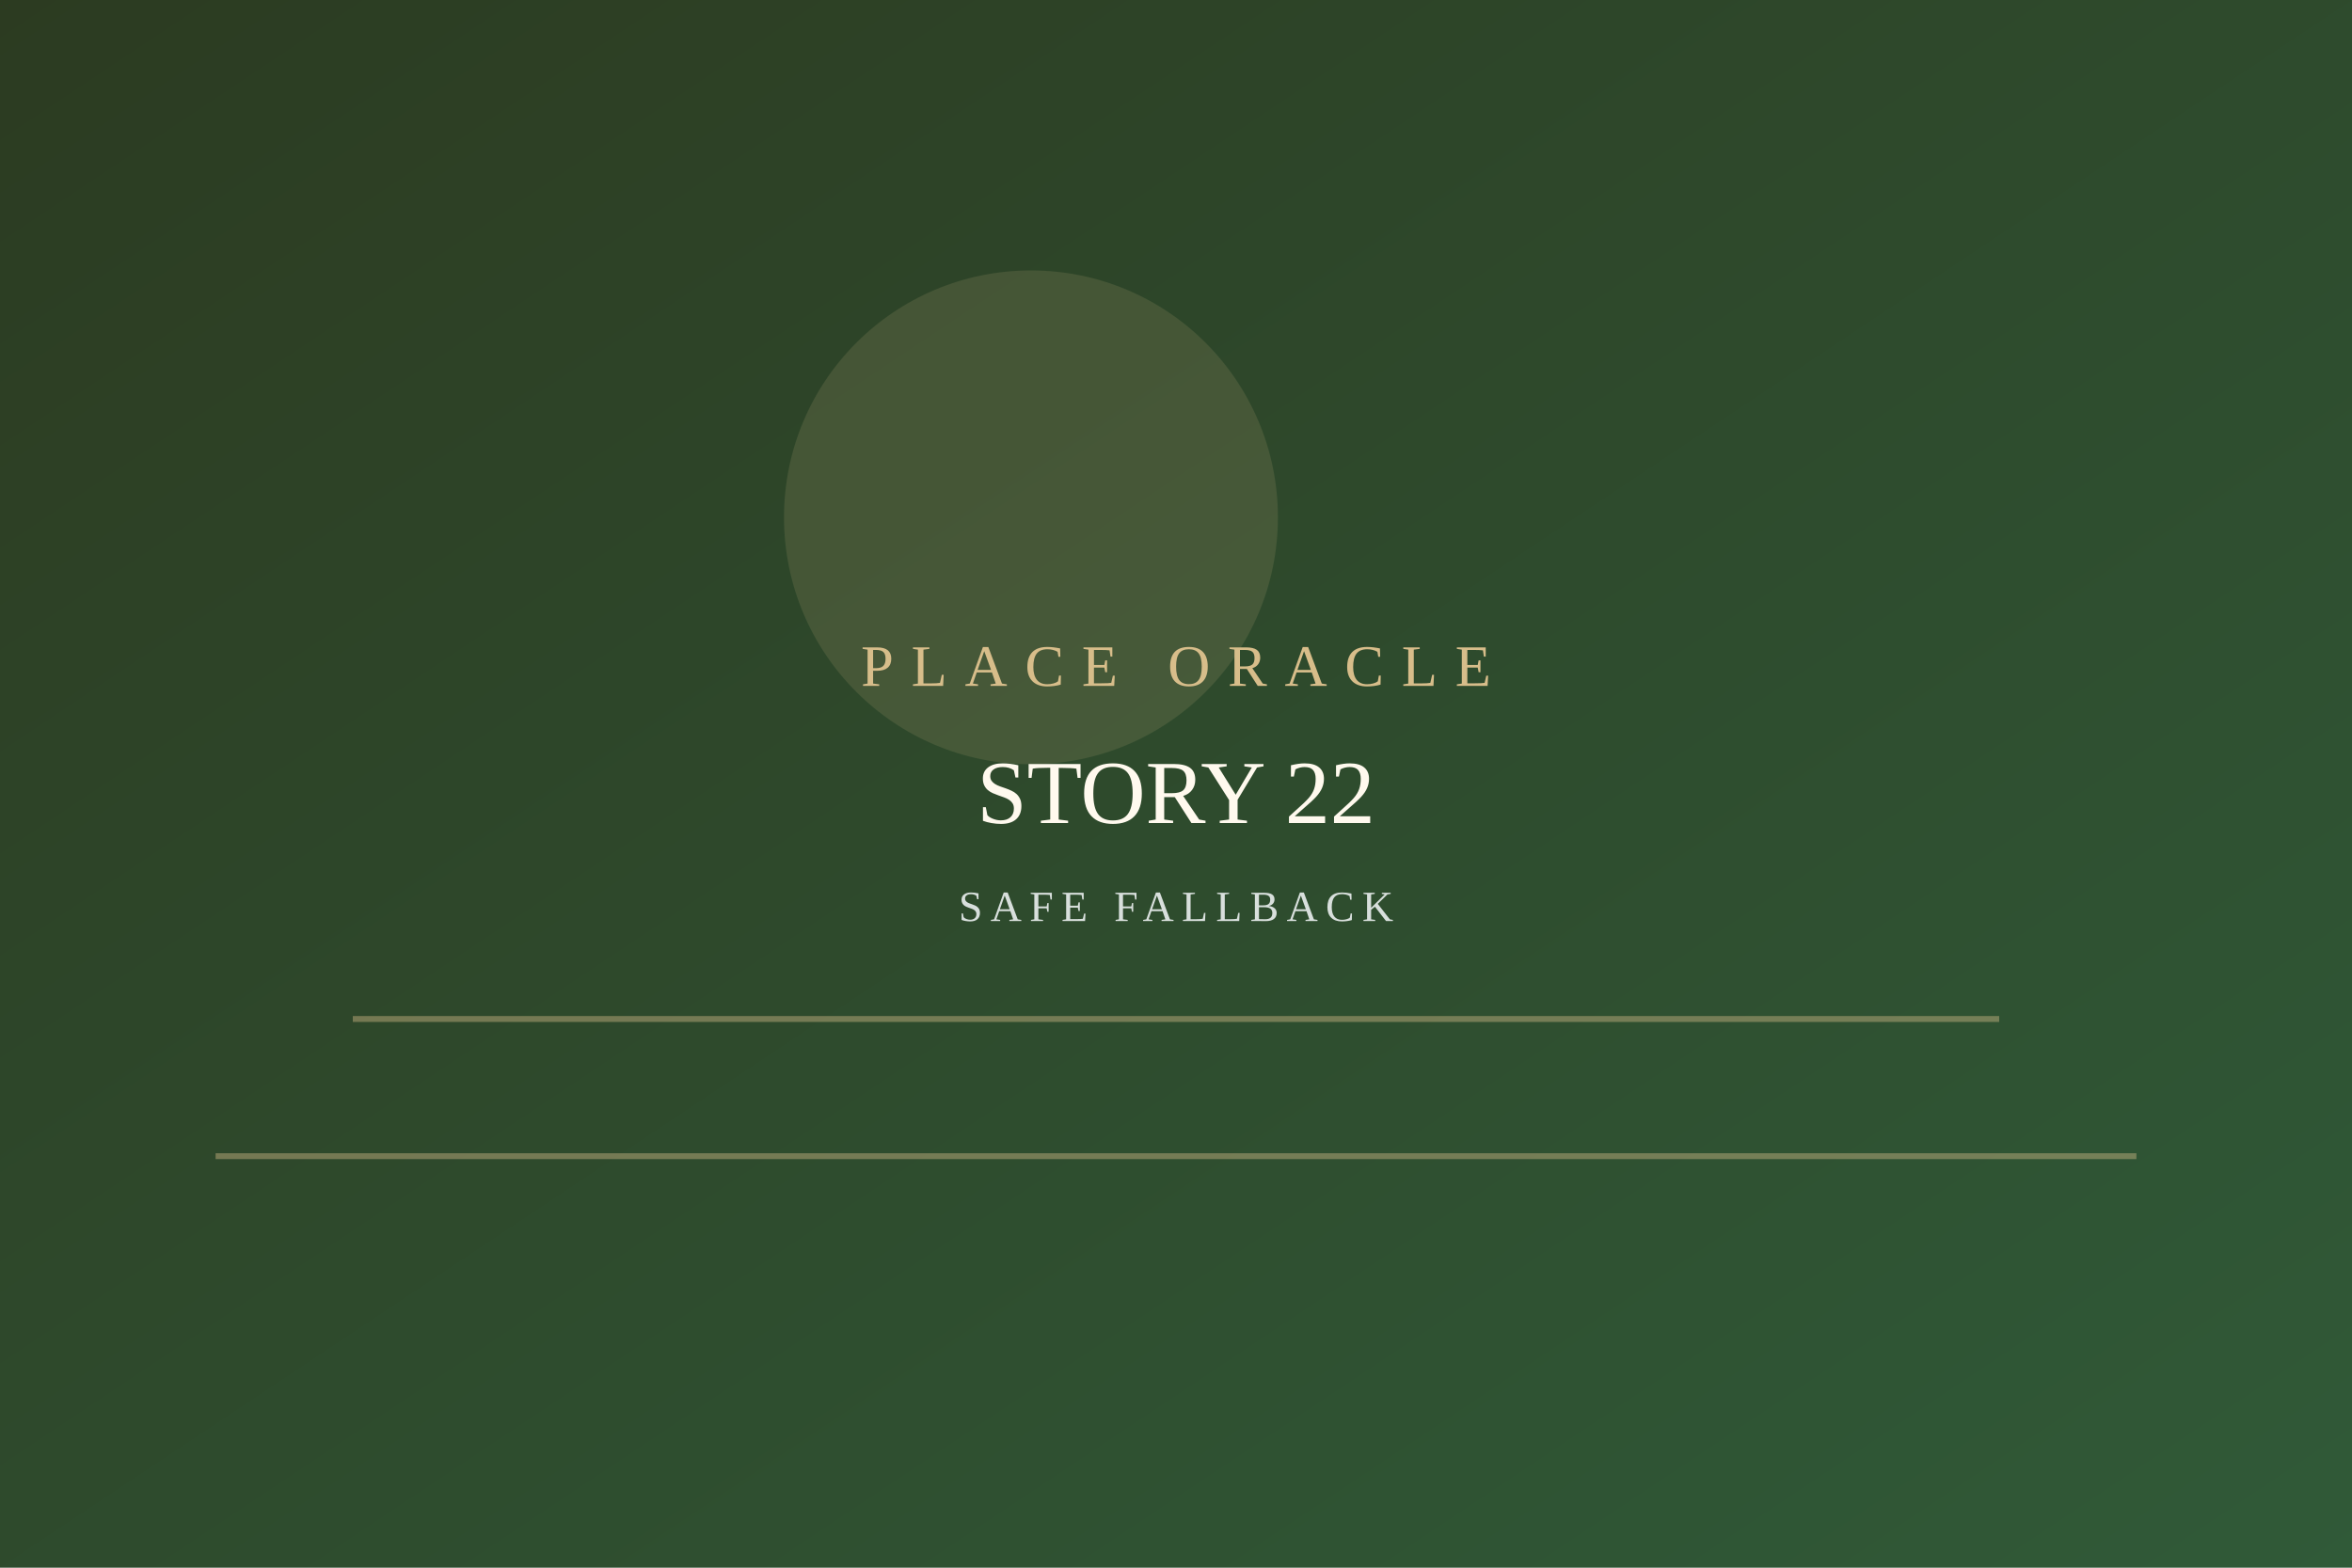
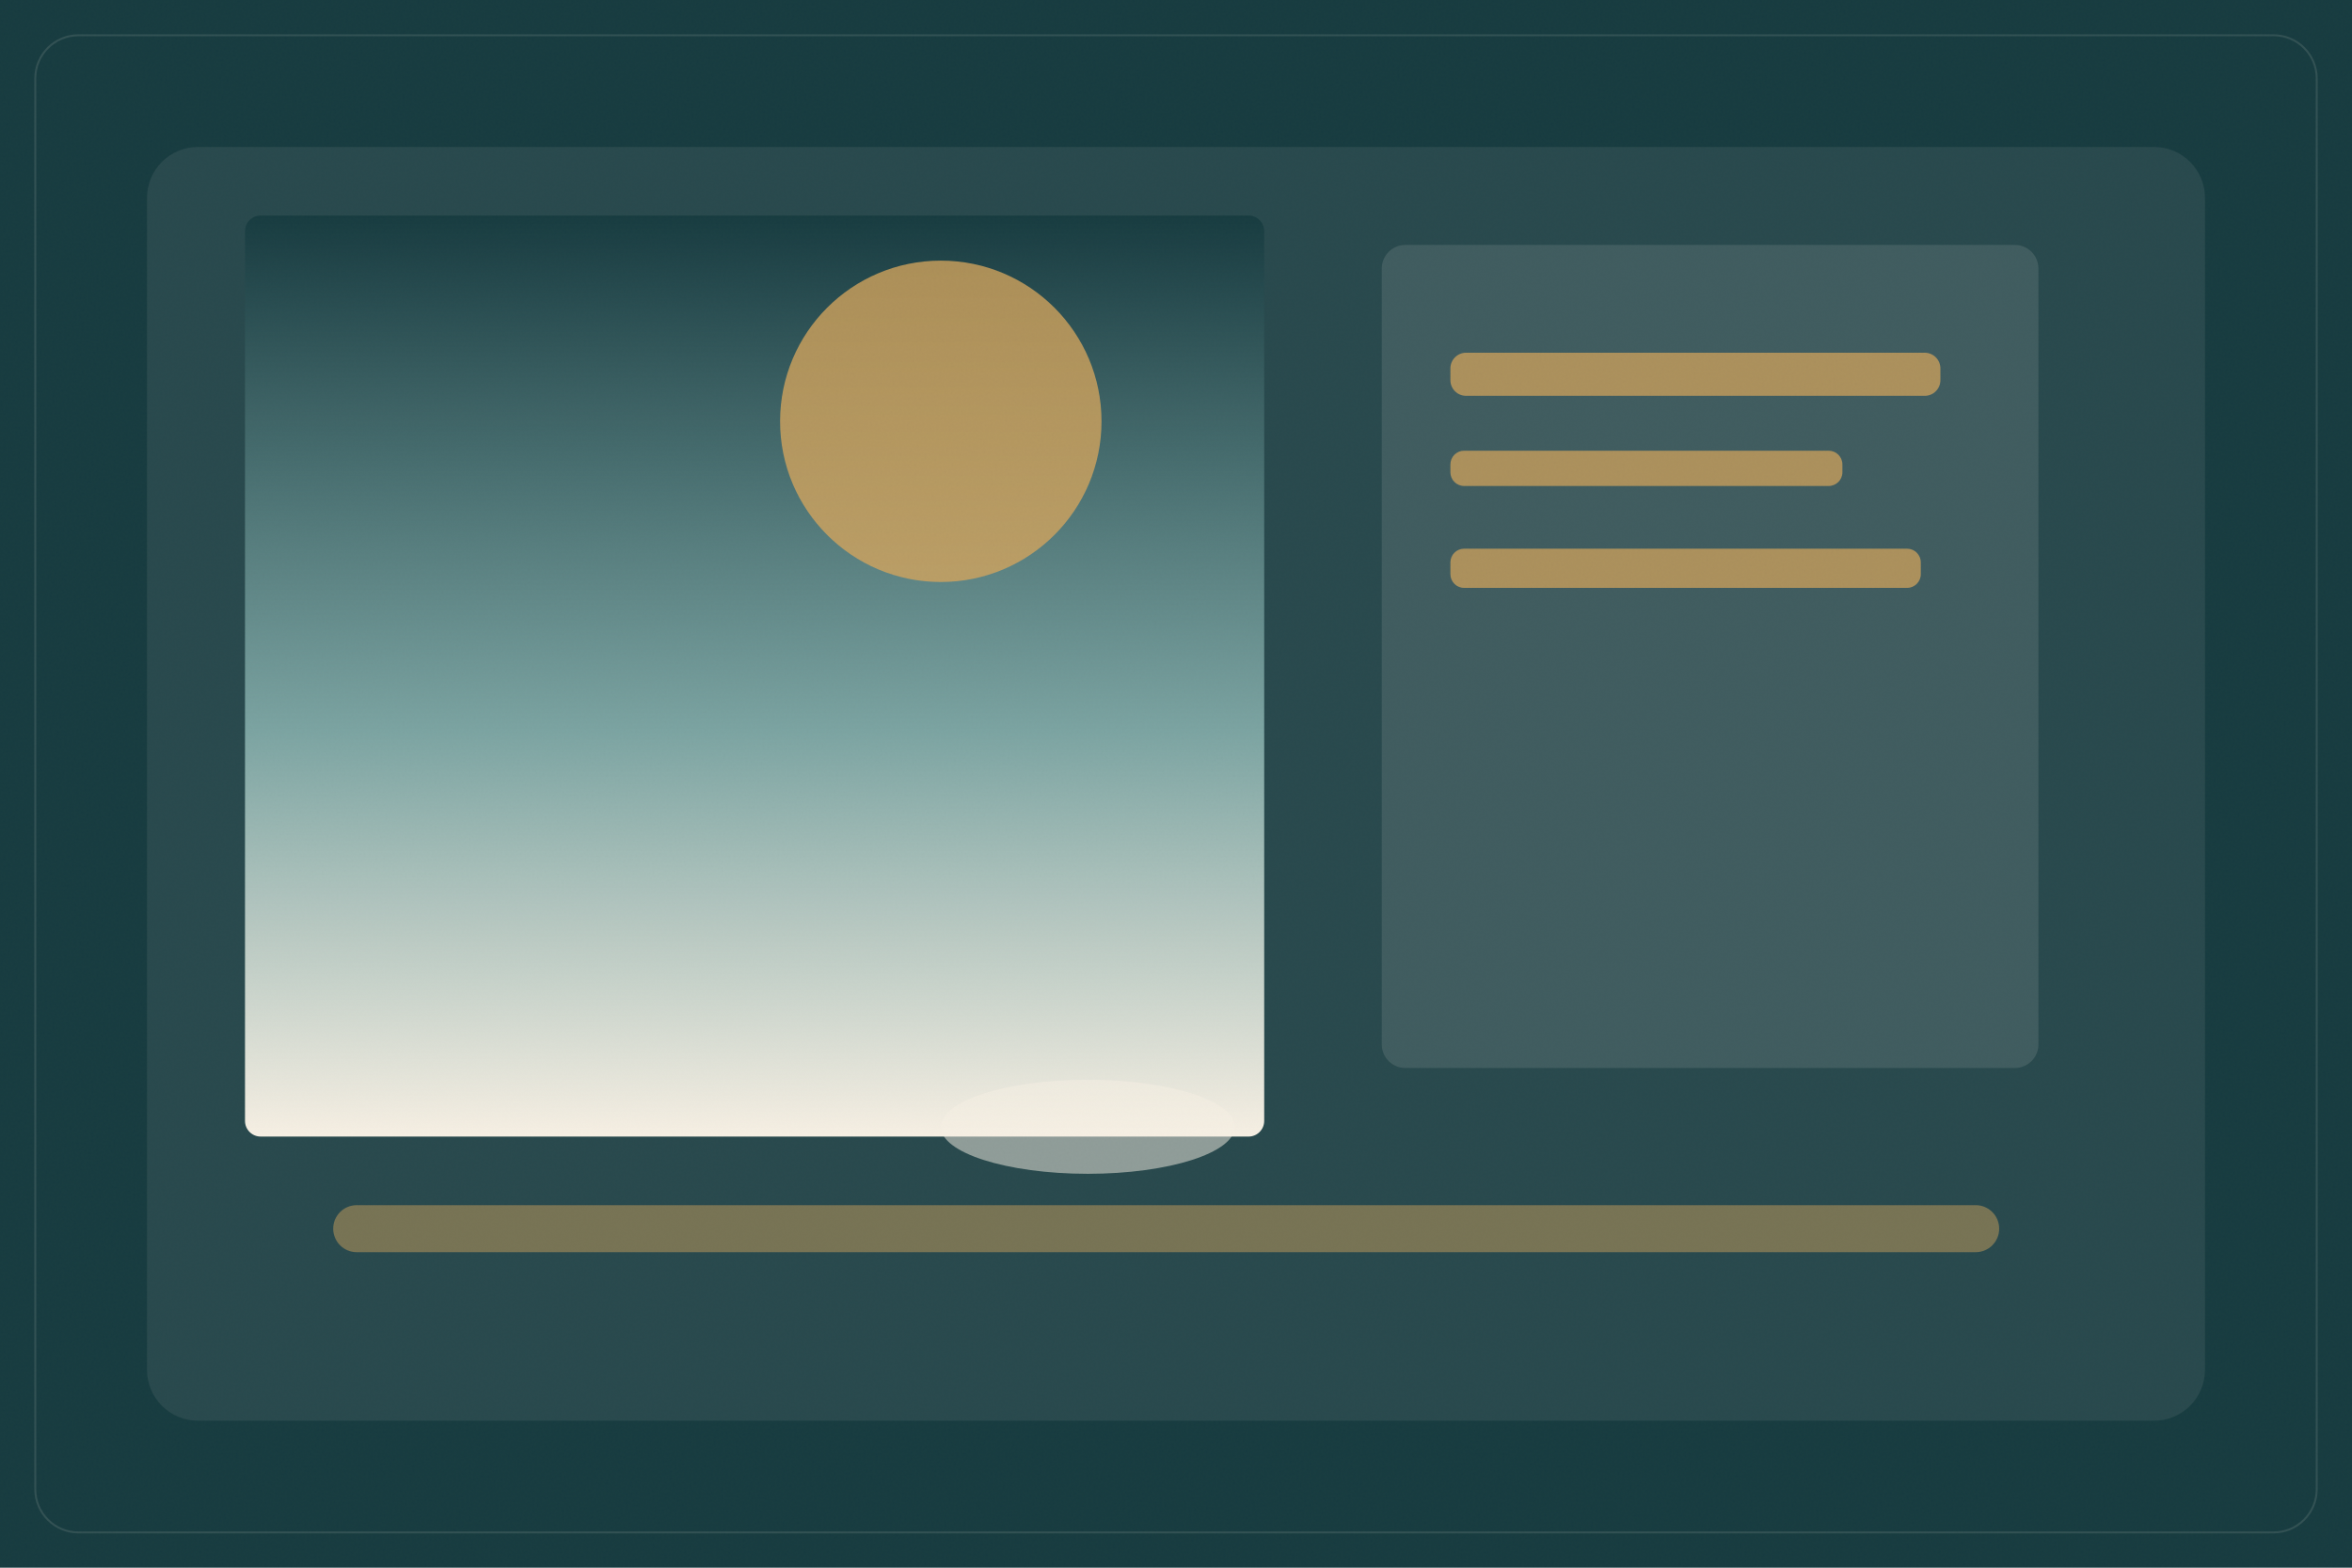
- <svg xmlns="http://www.w3.org/2000/svg" viewBox="0 0 1200 800" role="img" aria-labelledby="t d">
+ <svg xmlns="http://www.w3.org/2000/svg" viewBox="0 0 1200 800" role="img" aria-label="雨の日の窓辺にある本とコーヒー">
  <defs>
-     <linearGradient id="g" x1="0" y1="0" x2="1" y2="1">
-       <stop stop-color="hsl(94 28% 18%)" />
-       <stop offset="1" stop-color="hsl(132 30% 27%)" />
+     <linearGradient id="s" x2="0" y2="1">
+       <stop stop-color="#173b40" />
+       <stop offset=".56" stop-color="#7ba3a1" />
+       <stop offset="1" stop-color="#f6efe3" />
    </linearGradient>
+     <linearGradient id="w" x2="0" y2="1">
+       <stop stop-color="#7ba3a1" />
+       <stop offset="1" stop-color="#173b40" />
+     </linearGradient>
+     <filter id="g">
+       <feTurbulence type="fractalNoise" baseFrequency=".8" numOctaves="2" seed="22" />
+       <feComponentTransfer>
+         <feFuncA type="table" tableValues="0 .035" />
+       </feComponentTransfer>
+     </filter>
  </defs>
-   <rect width="1200" height="800" fill="url(#g)" />
-   <circle cx="526" cy="264" r="126" fill="#d7bd8a" opacity=".14" />
-   <path d="M110 590H1090M180 520H1020" stroke="#d7bd8a" stroke-width="3" opacity=".42" />
-   <text x="600" y="350" text-anchor="middle" fill="#d7bd8a" font-size="30" letter-spacing="9">PLACE ORACLE</text>
-   <text x="600" y="420" text-anchor="middle" fill="#fff9ee" font-size="46">STORY 22</text>
-   <text x="600" y="470" text-anchor="middle" fill="#d8dfdc" font-size="22" letter-spacing="4">SAFE FALLBACK</text>
+   <rect width="1200" height="800" fill="#173b40" />
+   <rect x="75" y="75" width="1050" height="650" rx="26" fill="#f6efe3" opacity=".08" />
+   <rect x="125" y="110" width="520" height="470" rx="8" fill="url(#s)" />
+   <circle cx="480" cy="215" r="82" fill="#d4a45c" opacity=".78" />
+   <rect x="705" y="125" width="335" height="420" rx="12" fill="#f6efe3" opacity=".12" />
+   <g fill="#d4a45c" opacity=".72">
+     <rect x="740" y="180" width="250" height="22" rx="8" />
+     <rect x="740" y="230" width="200" height="18" rx="7" />
+     <rect x="740" y="280" width="240" height="20" rx="7" />
+   </g>
+   <rect x="170" y="615" width="850" height="24" rx="12" fill="#d4a45c" opacity=".46" />
+   <ellipse cx="555" cy="575" rx="75" ry="24" fill="#f6efe3" opacity=".5" />
+   <rect width="1200" height="800" filter="url(#g)" opacity=".4" />
+   <rect x="18" y="18" width="1164" height="764" rx="22" fill="none" stroke="#f6efe3" stroke-opacity=".12" />
</svg>
